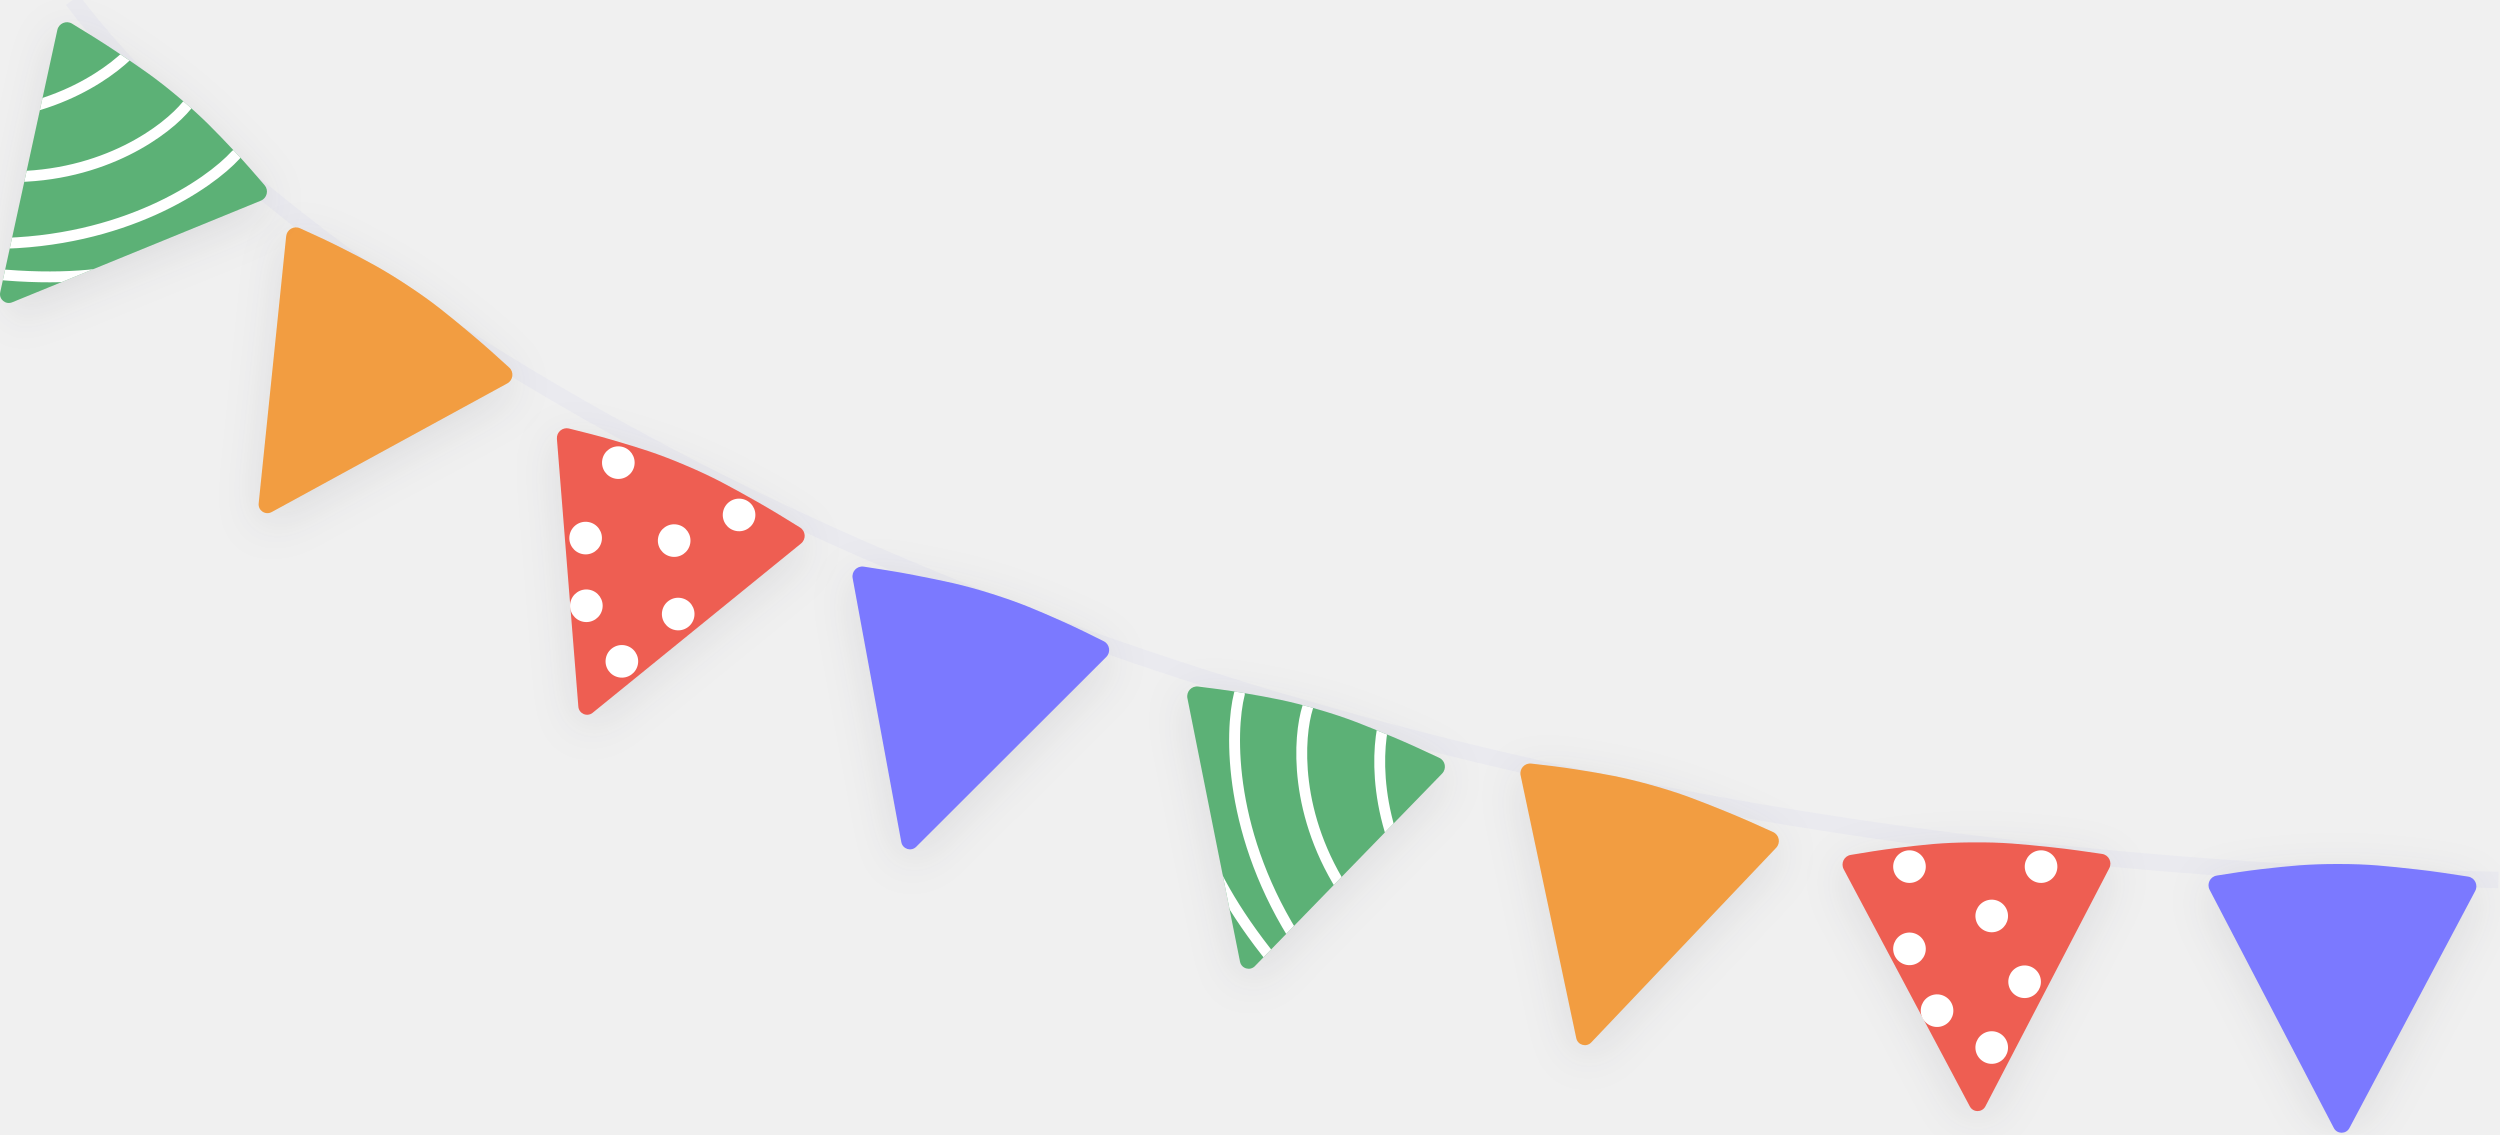
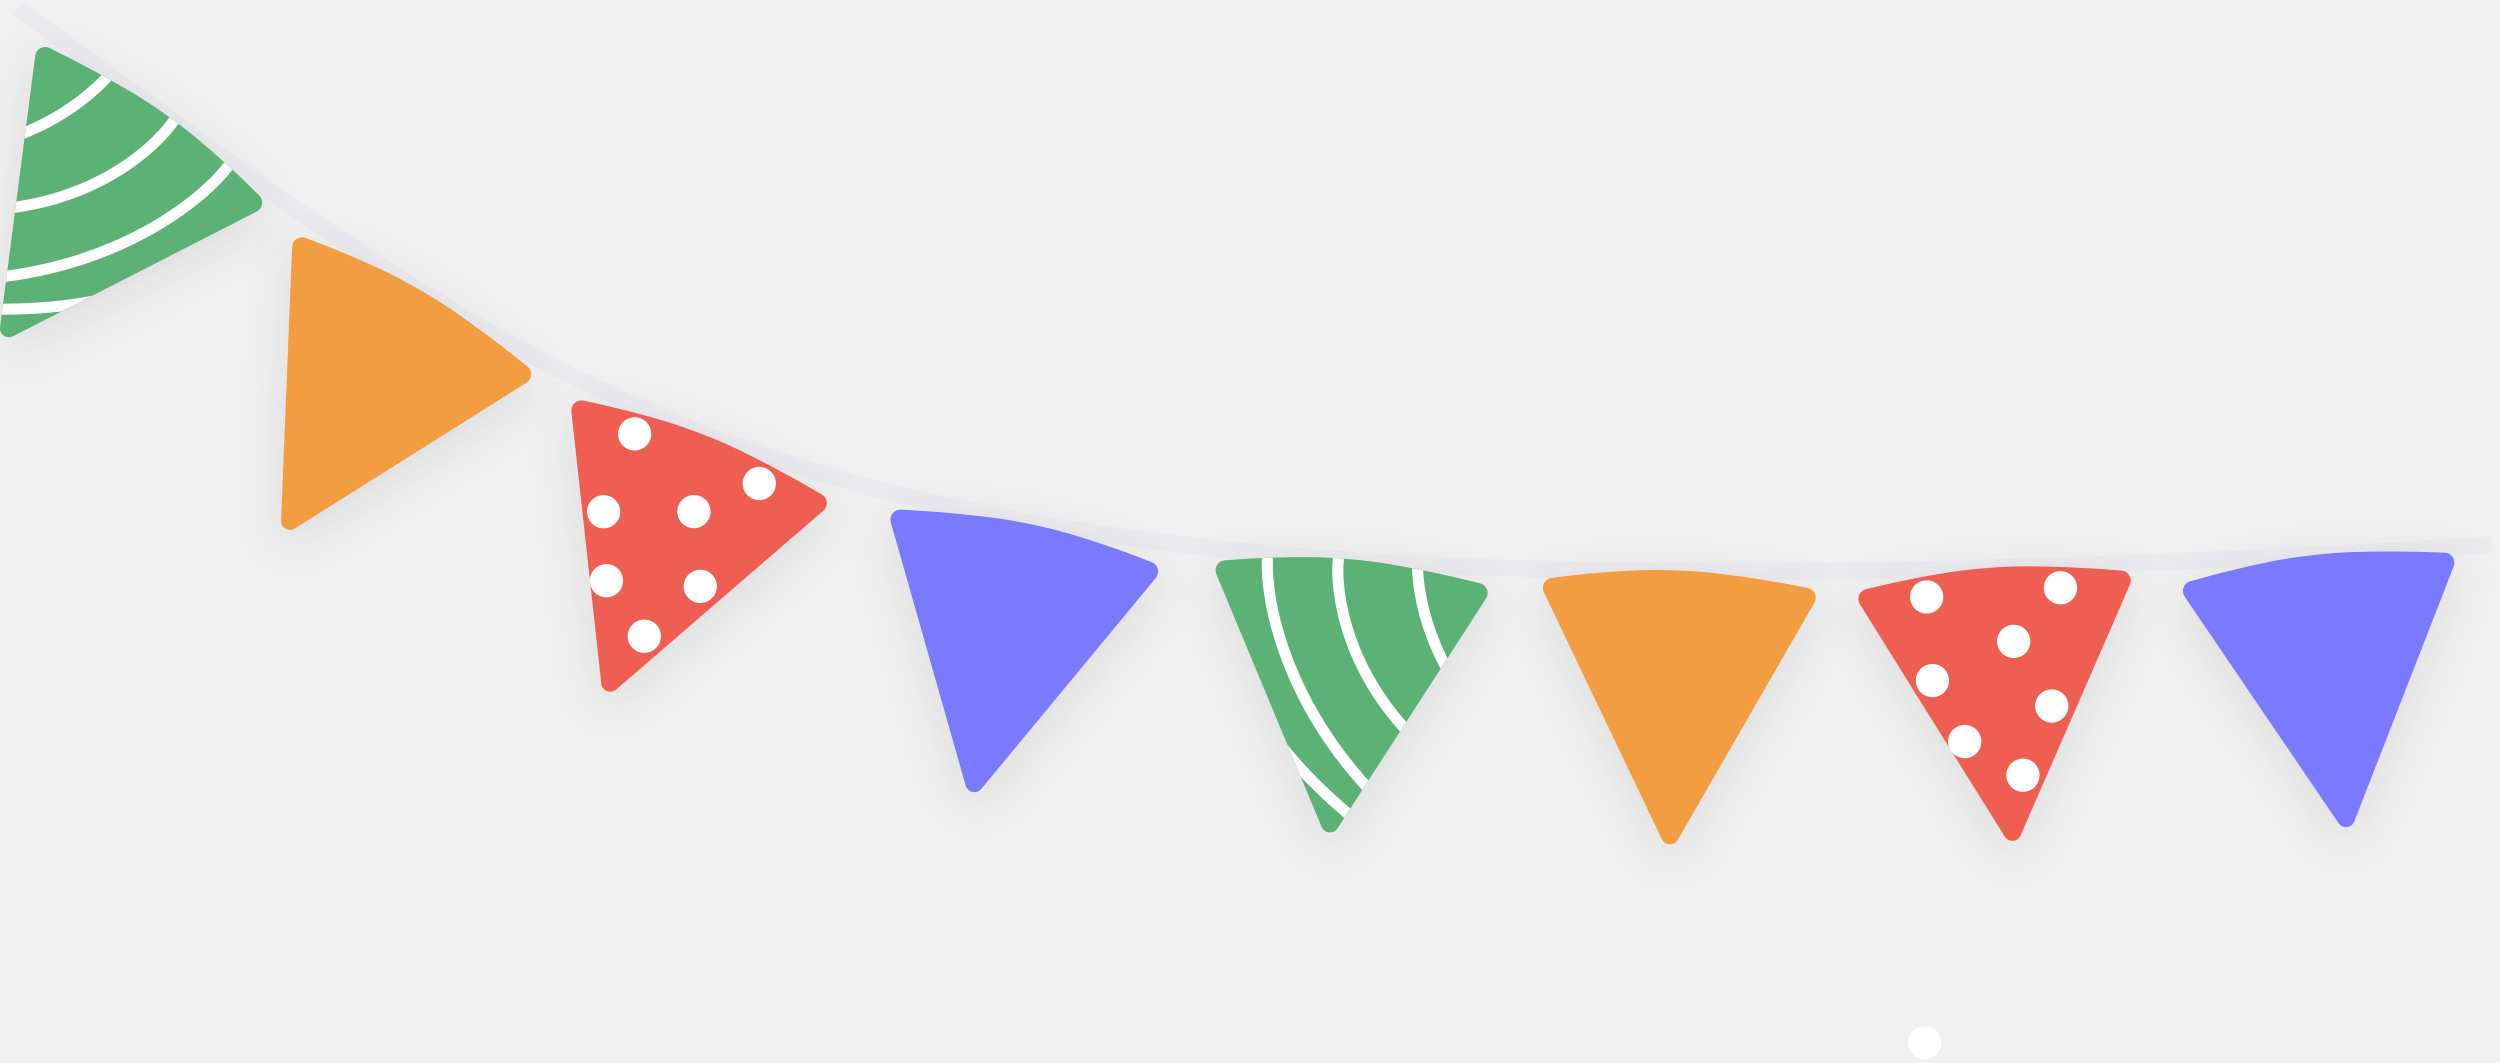
- <svg xmlns="http://www.w3.org/2000/svg" width="152" height="69" fill="none">
-   <g clip-path="url(#a)">
-     <path stroke="#EAEAEF" d="M4.406 0C17.072 16.833 65.106 51.9 151.906 53.5" />
-     <g filter="url(#b)">
-       <path fill="#F29D41" d="m96.749 63.379 11.241-11.833c.283-.298.191-.785-.183-.956-.76-.347-1.942-.878-2.834-1.236-1.758-.707-2.751-1.117-4.583-1.627-1.772-.494-2.795-.665-4.603-.954-.827-.133-1.938-.265-2.685-.348-.406-.045-.733.32-.649.719l3.384 15.978c.089.421.615.57.912.257Z" />
-     </g>
-     <g filter="url(#c)">
-       <path fill="#F29D41" d="m16.517 31.134 14.325-7.822c.361-.197.422-.689.118-.966-.617-.563-1.579-1.43-2.319-2.045-1.457-1.211-2.277-1.906-3.865-2.953-1.535-1.012-2.457-1.489-4.089-2.317-.747-.379-1.764-.845-2.45-1.154-.372-.167-.796.08-.838.486l-1.672 16.247c-.044.429.411.731.789.524Z" />
-     </g>
-     <g filter="url(#d)">
-       <path fill="#5CB176" d="m.013 17.771 3.473-15.948c.087-.402.542-.599.894-.386.714.433 1.817 1.113 2.615 1.649 1.573 1.057 2.47 1.648 3.921 2.877 1.403 1.188 2.12 1.939 3.375 3.271.574.61 1.307 1.454 1.797 2.026.265.31.147.786-.23.941L.738 18.381c-.399.163-.817-.188-.725-.609Z" />
-     </g>
-     <mask id="e" width="17" height="18" x="0" y="1" maskUnits="userSpaceOnUse" style="mask-type:alpha">
-       <path fill="#5CB176" d="m.013 17.771 3.473-15.948c.087-.402.542-.599.894-.386.714.433 1.817 1.113 2.615 1.649 1.573 1.057 2.47 1.648 3.921 2.877 1.403 1.188 2.12 1.938 3.375 3.271.574.61 1.307 1.454 1.797 2.026.265.31.147.786-.23.941L.738 18.381c-.399.163-.817-.188-.725-.609Z" />
-     </mask>
-     <g stroke="#fff" stroke-linecap="round" stroke-width=".661" mask="url(#e)">
-       <path d="M11.365 6.404c-1.178 1.463-4.997 4.379-10.849 4.339M8.328 2.73c-1.178 1.463-4.997 4.379-10.849 4.339M14.335 9.421c-1.615 1.776-6.821 5.34-14.728 5.384M13.132 13.863c-1.788 1.601-5.615 3.567-13.485 2.801" />
-     </g>
-     <g filter="url(#f)">
-       <path fill="#7B79FF" d="m142.844 68.587 7.65-14.418c.193-.363-.027-.808-.433-.872-.825-.13-2.106-.324-3.062-.43-1.883-.208-2.95-.337-4.852-.336-1.838.001-2.87.11-4.689.317-.833.095-1.938.266-2.68.386-.403.065-.621.505-.432.867l7.551 14.482c.199.382.745.384.947.004Z" />
-     </g>
-     <g filter="url(#g)">
-       <path fill="#7B79FF" d="m54.8 51.203-2.96-16.051c-.075-.404.269-.762.675-.701.826.124 2.106.324 3.049.511 1.859.367 2.915.566 4.729 1.139 1.753.553 2.704.969 4.377 1.713.765.341 1.768.836 2.439 1.174.365.183.44.668.152.957L55.705 51.484c-.305.305-.826.142-.904-.281Z" />
-     </g>
-     <g filter="url(#h)">
-       <path fill="#EE5E52" d="m36.035 43.336 12.668-10.291c.319-.259.29-.754-.059-.972-.709-.442-1.812-1.12-2.651-1.59-1.653-.927-2.585-1.461-4.337-2.202-1.693-.717-2.686-1.018-4.442-1.537-.803-.237-1.888-.511-2.618-.69-.396-.097-.768.223-.736.63l1.304 16.28c.034.43.536.644.871.373Z" />
-     </g>
-     <path fill="#fff" d="M40.813 33.844c.539.098 1.055-.26 1.152-.799.098-.539-.26-1.055-.799-1.152-.539-.098-1.055.26-1.152.799-.098.539.26 1.055.799 1.152ZM35.474 37.806c.539.098 1.055-.26 1.152-.799.098-.539-.26-1.055-.799-1.152-.539-.098-1.055.26-1.152.799-.098.539.26 1.055.799 1.152ZM35.43 33.691c.539.098 1.055-.26 1.152-.799.098-.539-.26-1.055-.799-1.152-.539-.098-1.055.26-1.152.799-.098.539.26 1.055.799 1.152ZM37.633 41.185c.539.098 1.055-.26 1.152-.799.098-.539-.26-1.055-.799-1.152-.539-.098-1.055.26-1.152.799-.098.539.26 1.055.799 1.152ZM37.418 29.104c.539.098 1.055-.26 1.152-.799.098-.539-.26-1.055-.799-1.152-.539-.098-1.055.26-1.152.799-.098.539.26 1.055.799 1.152ZM44.759 32.284c.539.098 1.055-.26 1.152-.799.098-.539-.26-1.055-.799-1.152-.539-.098-1.055.26-1.152.799-.098.539.26 1.055.799 1.152ZM41.058 38.31c.539.098 1.055-.26 1.152-.799.098-.539-.26-1.055-.799-1.152-.539-.098-1.055.26-1.152.799-.098.539.26 1.055.799 1.152ZM118.309 62.654c.534-.12.869-.651.749-1.185-.121-.534-.651-.87-1.186-.749-.534.12-.869.651-.749 1.185.121.534.652.87 1.186.749Z" />
-     <g filter="url(#i)">
-       <path fill="#EE5E52" d="m120.712 67.266 7.533-14.48c.19-.364-.034-.807-.44-.868-.827-.123-2.109-.307-3.066-.405-1.885-.193-2.952-.313-4.854-.297-1.839.016-2.87.134-4.687.356-.831.101-1.935.281-2.677.407-.402.069-.616.511-.425.871l7.669 14.42c.202.38.748.378.947-.004Z" />
-     </g>
-     <path fill="#fff" d="M121.323 56.656c.533-.125.864-.658.739-1.191-.124-.533-.658-.864-1.191-.74-.533.125-.864.658-.74 1.191.125.533.658.864 1.192.74ZM117.999 62.414c.533-.125.864-.658.739-1.191-.124-.533-.658-.864-1.191-.74-.533.125-.864.658-.74 1.191.125.533.658.864 1.192.74ZM116.323 58.656c.533-.125.864-.658.739-1.191-.124-.533-.658-.864-1.191-.74-.533.125-.864.658-.74 1.191.125.533.658.864 1.192.74ZM121.323 64.656c.533-.125.864-.658.739-1.191-.124-.533-.658-.864-1.191-.74-.533.125-.864.658-.74 1.191.125.533.658.864 1.192.74ZM116.323 53.656c.533-.125.864-.658.739-1.191-.124-.533-.658-.864-1.191-.74-.533.125-.864.658-.74 1.191.125.533.658.864 1.192.74ZM124.323 53.656c.533-.125.864-.658.739-1.191-.124-.533-.658-.864-1.191-.74-.533.125-.864.658-.74 1.191.125.533.658.864 1.192.74ZM123.323 60.656c.533-.125.864-.658.739-1.191-.124-.533-.658-.864-1.191-.74-.533.125-.864.658-.74 1.191.125.533.658.864 1.192.74Z" />
-     <g filter="url(#j)">
-       <path fill="#5CB176" d="m76.302 58.736 11.378-11.702c.286-.295.2-.783-.172-.958-.756-.356-1.931-.9-2.819-1.269-1.75-.727-2.738-1.149-4.565-1.68-1.765-.514-2.787-.697-4.591-1.007-.825-.142-1.934-.287-2.681-.379-.405-.05-.737.311-.657.712l3.198 16.017c.084.422.608.577.909.268Z" />
-     </g>
-     <mask id="k" width="16" height="18" x="72" y="41" maskUnits="userSpaceOnUse" style="mask-type:alpha">
-       <path fill="#5CB176" d="m76.301 58.736 11.379-11.702c.286-.294.199-.783-.172-.958-.756-.356-1.932-.9-2.82-1.269-1.75-.727-2.738-1.149-4.564-1.68-1.765-.514-2.787-.697-4.591-1.007-.825-.142-1.934-.287-2.681-.379-.405-.05-.737.311-.657.712l3.198 16.016c.084.422.608.577.908.268Z" />
-     </mask>
-     <g stroke="#fff" stroke-linecap="round" stroke-width=".661" mask="url(#k)">
-       <path d="M79.509 42.995c-.57 1.79-.892 6.584 2.373 11.441M84.249 43.499c-.569 1.79-.891 6.584 2.373 11.441M75.355 42.185c-.59 2.327-.686 8.636 3.644 15.252M72.315 45.641c-.348 2.375.126 6.651 5.111 12.789" />
-     </g>
+ <svg xmlns="http://www.w3.org/2000/svg" width="160" fill="none" viewBox="25.41 41 149.09 63.37">
+   <path stroke="#EAEAEF" d="M26.499 41.5c37 26.999 47.5 38 147.5 32" />
+   <g filter="url(#a)">
+     <path fill="#F29D41" d="m125.467 91.085 8.148-14.142a.598.598 0 0 0-.403-.886 75.267 75.267 0 0 0-3.045-.537c-1.875-.274-2.937-.44-4.837-.505-1.838-.063-2.873.01-4.698.154-.835.065-1.946.198-2.692.292a.597.597 0 0 0-.462.851l7.042 14.737c.186.389.731.41.947.036Z" />
+   </g>
+   <g filter="url(#b)">
+     <path fill="#F29D41" d="m42.99 72.52 13.813-8.696a.597.597 0 0 0 .058-.972 75.2 75.2 0 0 0-2.441-1.897c-1.53-1.118-2.391-1.76-4.041-2.707-1.595-.914-2.545-1.333-4.225-2.06a64.09 64.09 0 0 0-2.517-.998.597.597 0 0 0-.806.537l-.66 16.318a.535.535 0 0 0 .82.475Z" />
+   </g>
+   <g filter="url(#c)">
+     <path fill="#5CB176" d="m25.41 60.51 2.102-16.186a.597.597 0 0 1 .858-.46 75.16 75.16 0 0 1 2.746 1.42c1.657.92 2.6 1.433 4.152 2.534 1.499 1.064 2.277 1.75 3.641 2.972a64.27 64.27 0 0 1 1.963 1.865.597.597 0 0 1-.15.957l-14.537 7.443a.535.535 0 0 1-.775-.545Z" />
+   </g>
+   <mask id="d" width="17" height="19" x="25" y="43" maskUnits="userSpaceOnUse" style="mask-type:alpha">
+     <path fill="#5CB176" d="m25.411 60.51 2.102-16.185a.597.597 0 0 1 .858-.46c.748.37 1.905.953 2.746 1.42 1.657.92 2.601 1.432 4.152 2.533 1.5 1.064 2.278 1.751 3.641 2.972a64.148 64.148 0 0 1 1.963 1.866.597.597 0 0 1-.15.956l-14.537 7.444a.535.535 0 0 1-.775-.545Z" />
+   </mask>
+   <g stroke="#fff" stroke-linecap="round" stroke-width=".661" mask="url(#d)">
+     <path d="M35.754 48.218c-1.049 1.558-4.606 4.789-10.44 5.247M32.415 44.817c-1.05 1.558-4.606 4.788-10.44 5.247M38.97 50.97c-1.457 1.907-6.341 5.901-14.216 6.618M38.15 55.5c-1.645 1.747-5.29 4.032-13.198 3.938" />
+   </g>
+   <g filter="url(#e)">
+     <path fill="#7B79FF" d="m165.813 89.982 5.927-15.207a.598.598 0 0 0-.531-.816 75.356 75.356 0 0 0-3.091-.072c-1.895.011-2.969.008-4.859.229-1.826.213-2.838.442-4.621.858-.815.191-1.893.489-2.617.694a.596.596 0 0 0-.328.912l9.178 13.509a.536.536 0 0 0 .942-.107Z" />
+   </g>
+   <g filter="url(#f)">
+     <path fill="#7B79FF" d="m83.001 87.853-4.466-15.699a.597.597 0 0 1 .606-.762c.834.045 2.127.124 3.084.22 1.886.19 2.955.288 4.815.686 1.798.385 2.784.708 4.52 1.291.794.267 1.839.665 2.54.938.38.148.5.624.24.938L83.929 88.048a.535.535 0 0 1-.927-.195Z" />
+   </g>
+   <circle cx="140.185" cy="103.188" r=".992" fill="#fff" transform="rotate(-12.71 140.185 103.188)" />
+   <g filter="url(#g)">
+     <path fill="#EE5E52" d="m62.153 82.122 12.356-10.665a.597.597 0 0 0-.088-.97 75.266 75.266 0 0 0-2.698-1.51c-1.68-.877-2.627-1.383-4.4-2.071-1.714-.666-2.716-.938-4.486-1.404a64.086 64.086 0 0 0-2.638-.612.597.597 0 0 0-.716.651l1.788 16.234a.535.535 0 0 0 .882.347Z" />
+   </g>
+   <circle cx="66.793" cy="71.511" r=".992" fill="#fff" transform="rotate(8.553 66.793 71.51)" />
+   <circle cx="61.575" cy="75.631" r=".992" fill="#fff" transform="rotate(8.553 61.575 75.63)" />
+   <circle cx="61.409" cy="71.519" r=".992" fill="#fff" transform="rotate(8.553 61.409 71.519)" />
+   <circle cx="63.834" cy="78.943" r=".992" fill="#fff" transform="rotate(8.553 63.834 78.943)" />
+   <circle cx="63.259" cy="66.875" r=".992" fill="#fff" transform="rotate(8.553 63.259 66.875)" />
+   <circle cx="70.691" cy="69.834" r=".992" fill="#fff" transform="rotate(8.553 70.69 69.834)" />
+   <circle cx="67.171" cy="75.969" r=".992" fill="#fff" transform="rotate(8.553 67.171 75.969)" />
+   <g filter="url(#h)">
+     <path fill="#EE5E52" d="m145.911 90.824 6.521-14.962a.597.597 0 0 0-.499-.836 75.025 75.025 0 0 0-3.085-.194c-1.894-.064-2.968-.11-4.864.037-1.833.142-2.854.33-4.651.676-.823.158-1.912.414-2.643.59a.597.597 0 0 0-.364.898l8.64 13.86a.535.535 0 0 0 .945-.07Z" />
+   </g>
+   <circle cx="145.5" cy="79.25" r=".992" fill="#fff" transform="rotate(-17.098 145.5 79.25)" />
+   <circle cx="142.579" cy="85.223" r=".992" fill="#fff" transform="rotate(-17.098 142.579 85.223)" />
+   <circle cx="140.65" cy="81.588" r=".992" fill="#fff" transform="rotate(-17.098 140.65 81.588)" />
+   <circle cx="146.049" cy="87.231" r=".992" fill="#fff" transform="rotate(-17.098 146.049 87.231)" />
+   <circle cx="140.307" cy="76.6" r=".992" fill="#fff" transform="rotate(-17.098 140.307 76.6)" />
+   <circle cx="148.288" cy="76.051" r=".992" fill="#fff" transform="rotate(-17.098 148.288 76.05)" />
+   <circle cx="147.77" cy="83.103" r=".992" fill="#fff" transform="rotate(-17.098 147.77 83.103)" />
+   <g filter="url(#i)">
+     <path fill="#5CB176" d="m105.171 90.4 8.86-13.707a.598.598 0 0 0-.357-.906c-.811-.2-2.07-.504-3.013-.691-1.859-.37-2.911-.59-4.806-.752-1.831-.157-2.869-.136-4.699-.086-.837.023-1.953.098-2.703.154a.597.597 0 0 0-.505.827l6.279 15.076c.166.398.71.447.944.085Z" />
+   </g>
+   <mask id="j" width="18" height="17" x="97" y="74" maskUnits="userSpaceOnUse" style="mask-type:alpha">
+     <path fill="#5CB176" d="m105.17 90.4 8.86-13.707a.598.598 0 0 0-.357-.906c-.811-.2-2.07-.503-3.013-.69-1.859-.37-2.91-.59-4.806-.752-1.831-.158-2.869-.137-4.699-.087-.837.023-1.953.098-2.703.154a.597.597 0 0 0-.505.827l6.279 15.077c.166.398.71.447.944.085Z" />
+   </mask>
+   <g stroke="#fff" stroke-linecap="round" stroke-width=".661" mask="url(#j)">
+     <path d="M105.225 74.336c-.207 1.867.418 6.63 4.573 10.752M109.972 73.9c-.207 1.867.418 6.631 4.573 10.753M100.992 74.357c-.121 2.397 1.023 8.602 6.568 14.24M98.69 78.343c.125 2.397 1.43 6.497 7.522 11.537" />
  </g>
  <defs>
-     <filter id="b" width="21.004" height="22.413" x="89.795" y="44.438" color-interpolation-filters="sRGB" filterUnits="userSpaceOnUse">
+     <filter id="a" width="21.564" height="21.649" x="114.775" y="73.009" color-interpolation-filters="sRGB" filterUnits="userSpaceOnUse">
      <feFlood flood-opacity="0" result="BackgroundImageFix" />
      <feColorMatrix in="SourceAlpha" result="hardAlpha" values="0 0 0 0 0 0 0 0 0 0 0 0 0 0 0 0 0 0 127 0" />
      <feOffset dy=".661" />
      <feGaussianBlur stdDeviation="1.322" />
      <feColorMatrix values="0 0 0 0 0.129 0 0 0 0 0.129 0 0 0 0 0.204 0 0 0 0.1 0" />
-       <feBlend in2="BackgroundImageFix" result="effect1_dropShadow_161_3960" />
-       <feBlend in="SourceGraphic" in2="effect1_dropShadow_161_3960" result="shape" />
+       <feBlend in2="BackgroundImageFix" result="effect1_dropShadow_121_4200" />
+       <feBlend in="SourceGraphic" in2="effect1_dropShadow_121_4200" result="shape" />
    </filter>
-     <filter id="c" width="20.718" height="22.664" x="13.081" y="11.841" color-interpolation-filters="sRGB" filterUnits="userSpaceOnUse">
+     <filter id="b" width="20.201" height="22.741" x="39.526" y="53.167" color-interpolation-filters="sRGB" filterUnits="userSpaceOnUse">
      <feFlood flood-opacity="0" result="BackgroundImageFix" />
      <feColorMatrix in="SourceAlpha" result="hardAlpha" values="0 0 0 0 0 0 0 0 0 0 0 0 0 0 0 0 0 0 127 0" />
      <feOffset dy=".661" />
      <feGaussianBlur stdDeviation="1.322" />
      <feColorMatrix values="0 0 0 0 0.129 0 0 0 0 0.129 0 0 0 0 0.204 0 0 0 0.1 0" />
-       <feBlend in2="BackgroundImageFix" result="effect1_dropShadow_161_3960" />
-       <feBlend in="SourceGraphic" in2="effect1_dropShadow_161_3960" result="shape" />
+       <feBlend in2="BackgroundImageFix" result="effect1_dropShadow_121_4200" />
+       <feBlend in="SourceGraphic" in2="effect1_dropShadow_121_4200" result="shape" />
    </filter>
-     <filter id="d" width="21.519" height="22.358" x="-2.644" y="-.632" color-interpolation-filters="sRGB" filterUnits="userSpaceOnUse">
+     <filter id="c" width="20.932" height="22.602" x="22.761" y="41.819" color-interpolation-filters="sRGB" filterUnits="userSpaceOnUse">
      <feFlood flood-opacity="0" result="BackgroundImageFix" />
      <feColorMatrix in="SourceAlpha" result="hardAlpha" values="0 0 0 0 0 0 0 0 0 0 0 0 0 0 0 0 0 0 127 0" />
      <feOffset dy=".661" />
      <feGaussianBlur stdDeviation="1.322" />
      <feColorMatrix values="0 0 0 0 0.129 0 0 0 0 0.129 0 0 0 0 0.204 0 0 0 0.1 0" />
-       <feBlend in2="BackgroundImageFix" result="effect1_dropShadow_161_3960" />
-       <feBlend in="SourceGraphic" in2="effect1_dropShadow_161_3960" result="shape" />
+       <feBlend in2="BackgroundImageFix" result="effect1_dropShadow_121_4200" />
+       <feBlend in="SourceGraphic" in2="effect1_dropShadow_121_4200" result="shape" />
    </filter>
-     <filter id="f" width="21.576" height="21.628" x="131.633" y="50.548" color-interpolation-filters="sRGB" filterUnits="userSpaceOnUse">
+     <filter id="e" width="21.482" height="21.725" x="152.944" y="71.904" color-interpolation-filters="sRGB" filterUnits="userSpaceOnUse">
      <feFlood flood-opacity="0" result="BackgroundImageFix" />
      <feColorMatrix in="SourceAlpha" result="hardAlpha" values="0 0 0 0 0 0 0 0 0 0 0 0 0 0 0 0 0 0 127 0" />
      <feOffset dy=".661" />
      <feGaussianBlur stdDeviation="1.322" />
      <feColorMatrix values="0 0 0 0 0.129 0 0 0 0 0.129 0 0 0 0 0.204 0 0 0 0.1 0" />
-       <feBlend in2="BackgroundImageFix" result="effect1_dropShadow_161_3960" />
-       <feBlend in="SourceGraphic" in2="effect1_dropShadow_161_3960" result="shape" />
+       <feBlend in2="BackgroundImageFix" result="effect1_dropShadow_121_4200" />
+       <feBlend in="SourceGraphic" in2="effect1_dropShadow_121_4200" result="shape" />
    </filter>
-     <filter id="g" width="20.896" height="22.485" x="49.186" y="32.46" color-interpolation-filters="sRGB" filterUnits="userSpaceOnUse">
+     <filter id="f" width="21.255" height="22.139" x="75.868" y="69.409" color-interpolation-filters="sRGB" filterUnits="userSpaceOnUse">
      <feFlood flood-opacity="0" result="BackgroundImageFix" />
      <feColorMatrix in="SourceAlpha" result="hardAlpha" values="0 0 0 0 0 0 0 0 0 0 0 0 0 0 0 0 0 0 127 0" />
      <feOffset dy=".661" />
      <feGaussianBlur stdDeviation="1.322" />
      <feColorMatrix values="0 0 0 0 0.129 0 0 0 0 0.129 0 0 0 0 0.204 0 0 0 0.1 0" />
-       <feBlend in2="BackgroundImageFix" result="effect1_dropShadow_161_3960" />
-       <feBlend in="SourceGraphic" in2="effect1_dropShadow_161_3960" result="shape" />
+       <feBlend in2="BackgroundImageFix" result="effect1_dropShadow_121_4200" />
+       <feBlend in="SourceGraphic" in2="effect1_dropShadow_121_4200" result="shape" />
    </filter>
-     <filter id="h" width="20.355" height="22.709" x="31.215" y="24.053" color-interpolation-filters="sRGB" filterUnits="userSpaceOnUse">
+     <filter id="g" width="20.526" height="22.664" x="56.835" y="62.894" color-interpolation-filters="sRGB" filterUnits="userSpaceOnUse">
      <feFlood flood-opacity="0" result="BackgroundImageFix" />
      <feColorMatrix in="SourceAlpha" result="hardAlpha" values="0 0 0 0 0 0 0 0 0 0 0 0 0 0 0 0 0 0 127 0" />
      <feOffset dy=".661" />
      <feGaussianBlur stdDeviation="1.322" />
      <feColorMatrix values="0 0 0 0 0.129 0 0 0 0 0.129 0 0 0 0 0.204 0 0 0 0.1 0" />
-       <feBlend in2="BackgroundImageFix" result="effect1_dropShadow_161_3960" />
-       <feBlend in="SourceGraphic" in2="effect1_dropShadow_161_3960" result="shape" />
+       <feBlend in2="BackgroundImageFix" result="effect1_dropShadow_121_4200" />
+       <feBlend in="SourceGraphic" in2="effect1_dropShadow_121_4200" result="shape" />
    </filter>
-     <filter id="i" width="21.576" height="21.627" x="109.381" y="49.232" color-interpolation-filters="sRGB" filterUnits="userSpaceOnUse">
+     <filter id="h" width="21.536" height="21.662" x="133.591" y="72.788" color-interpolation-filters="sRGB" filterUnits="userSpaceOnUse">
      <feFlood flood-opacity="0" result="BackgroundImageFix" />
      <feColorMatrix in="SourceAlpha" result="hardAlpha" values="0 0 0 0 0 0 0 0 0 0 0 0 0 0 0 0 0 0 127 0" />
      <feOffset dy=".661" />
      <feGaussianBlur stdDeviation="1.322" />
      <feColorMatrix values="0 0 0 0 0.129 0 0 0 0 0.129 0 0 0 0 0.204 0 0 0 0.1 0" />
-       <feBlend in2="BackgroundImageFix" result="effect1_dropShadow_161_3960" />
-       <feBlend in="SourceGraphic" in2="effect1_dropShadow_161_3960" result="shape" />
+       <feBlend in2="BackgroundImageFix" result="effect1_dropShadow_121_4200" />
+       <feBlend in="SourceGraphic" in2="effect1_dropShadow_121_4200" result="shape" />
    </filter>
-     <filter id="j" width="20.955" height="22.451" x="69.539" y="39.752" color-interpolation-filters="sRGB" filterUnits="userSpaceOnUse">
+     <filter id="i" width="21.515" height="21.713" x="95.257" y="72.238" color-interpolation-filters="sRGB" filterUnits="userSpaceOnUse">
      <feFlood flood-opacity="0" result="BackgroundImageFix" />
      <feColorMatrix in="SourceAlpha" result="hardAlpha" values="0 0 0 0 0 0 0 0 0 0 0 0 0 0 0 0 0 0 127 0" />
      <feOffset dy=".661" />
      <feGaussianBlur stdDeviation="1.322" />
      <feColorMatrix values="0 0 0 0 0.129 0 0 0 0 0.129 0 0 0 0 0.204 0 0 0 0.1 0" />
-       <feBlend in2="BackgroundImageFix" result="effect1_dropShadow_161_3960" />
-       <feBlend in="SourceGraphic" in2="effect1_dropShadow_161_3960" result="shape" />
+       <feBlend in2="BackgroundImageFix" result="effect1_dropShadow_121_4200" />
+       <feBlend in="SourceGraphic" in2="effect1_dropShadow_121_4200" result="shape" />
    </filter>
-     <clipPath id="a">
-       <path fill="#fff" d="M0 0h152v69H0z" />
-     </clipPath>
  </defs>
</svg>
